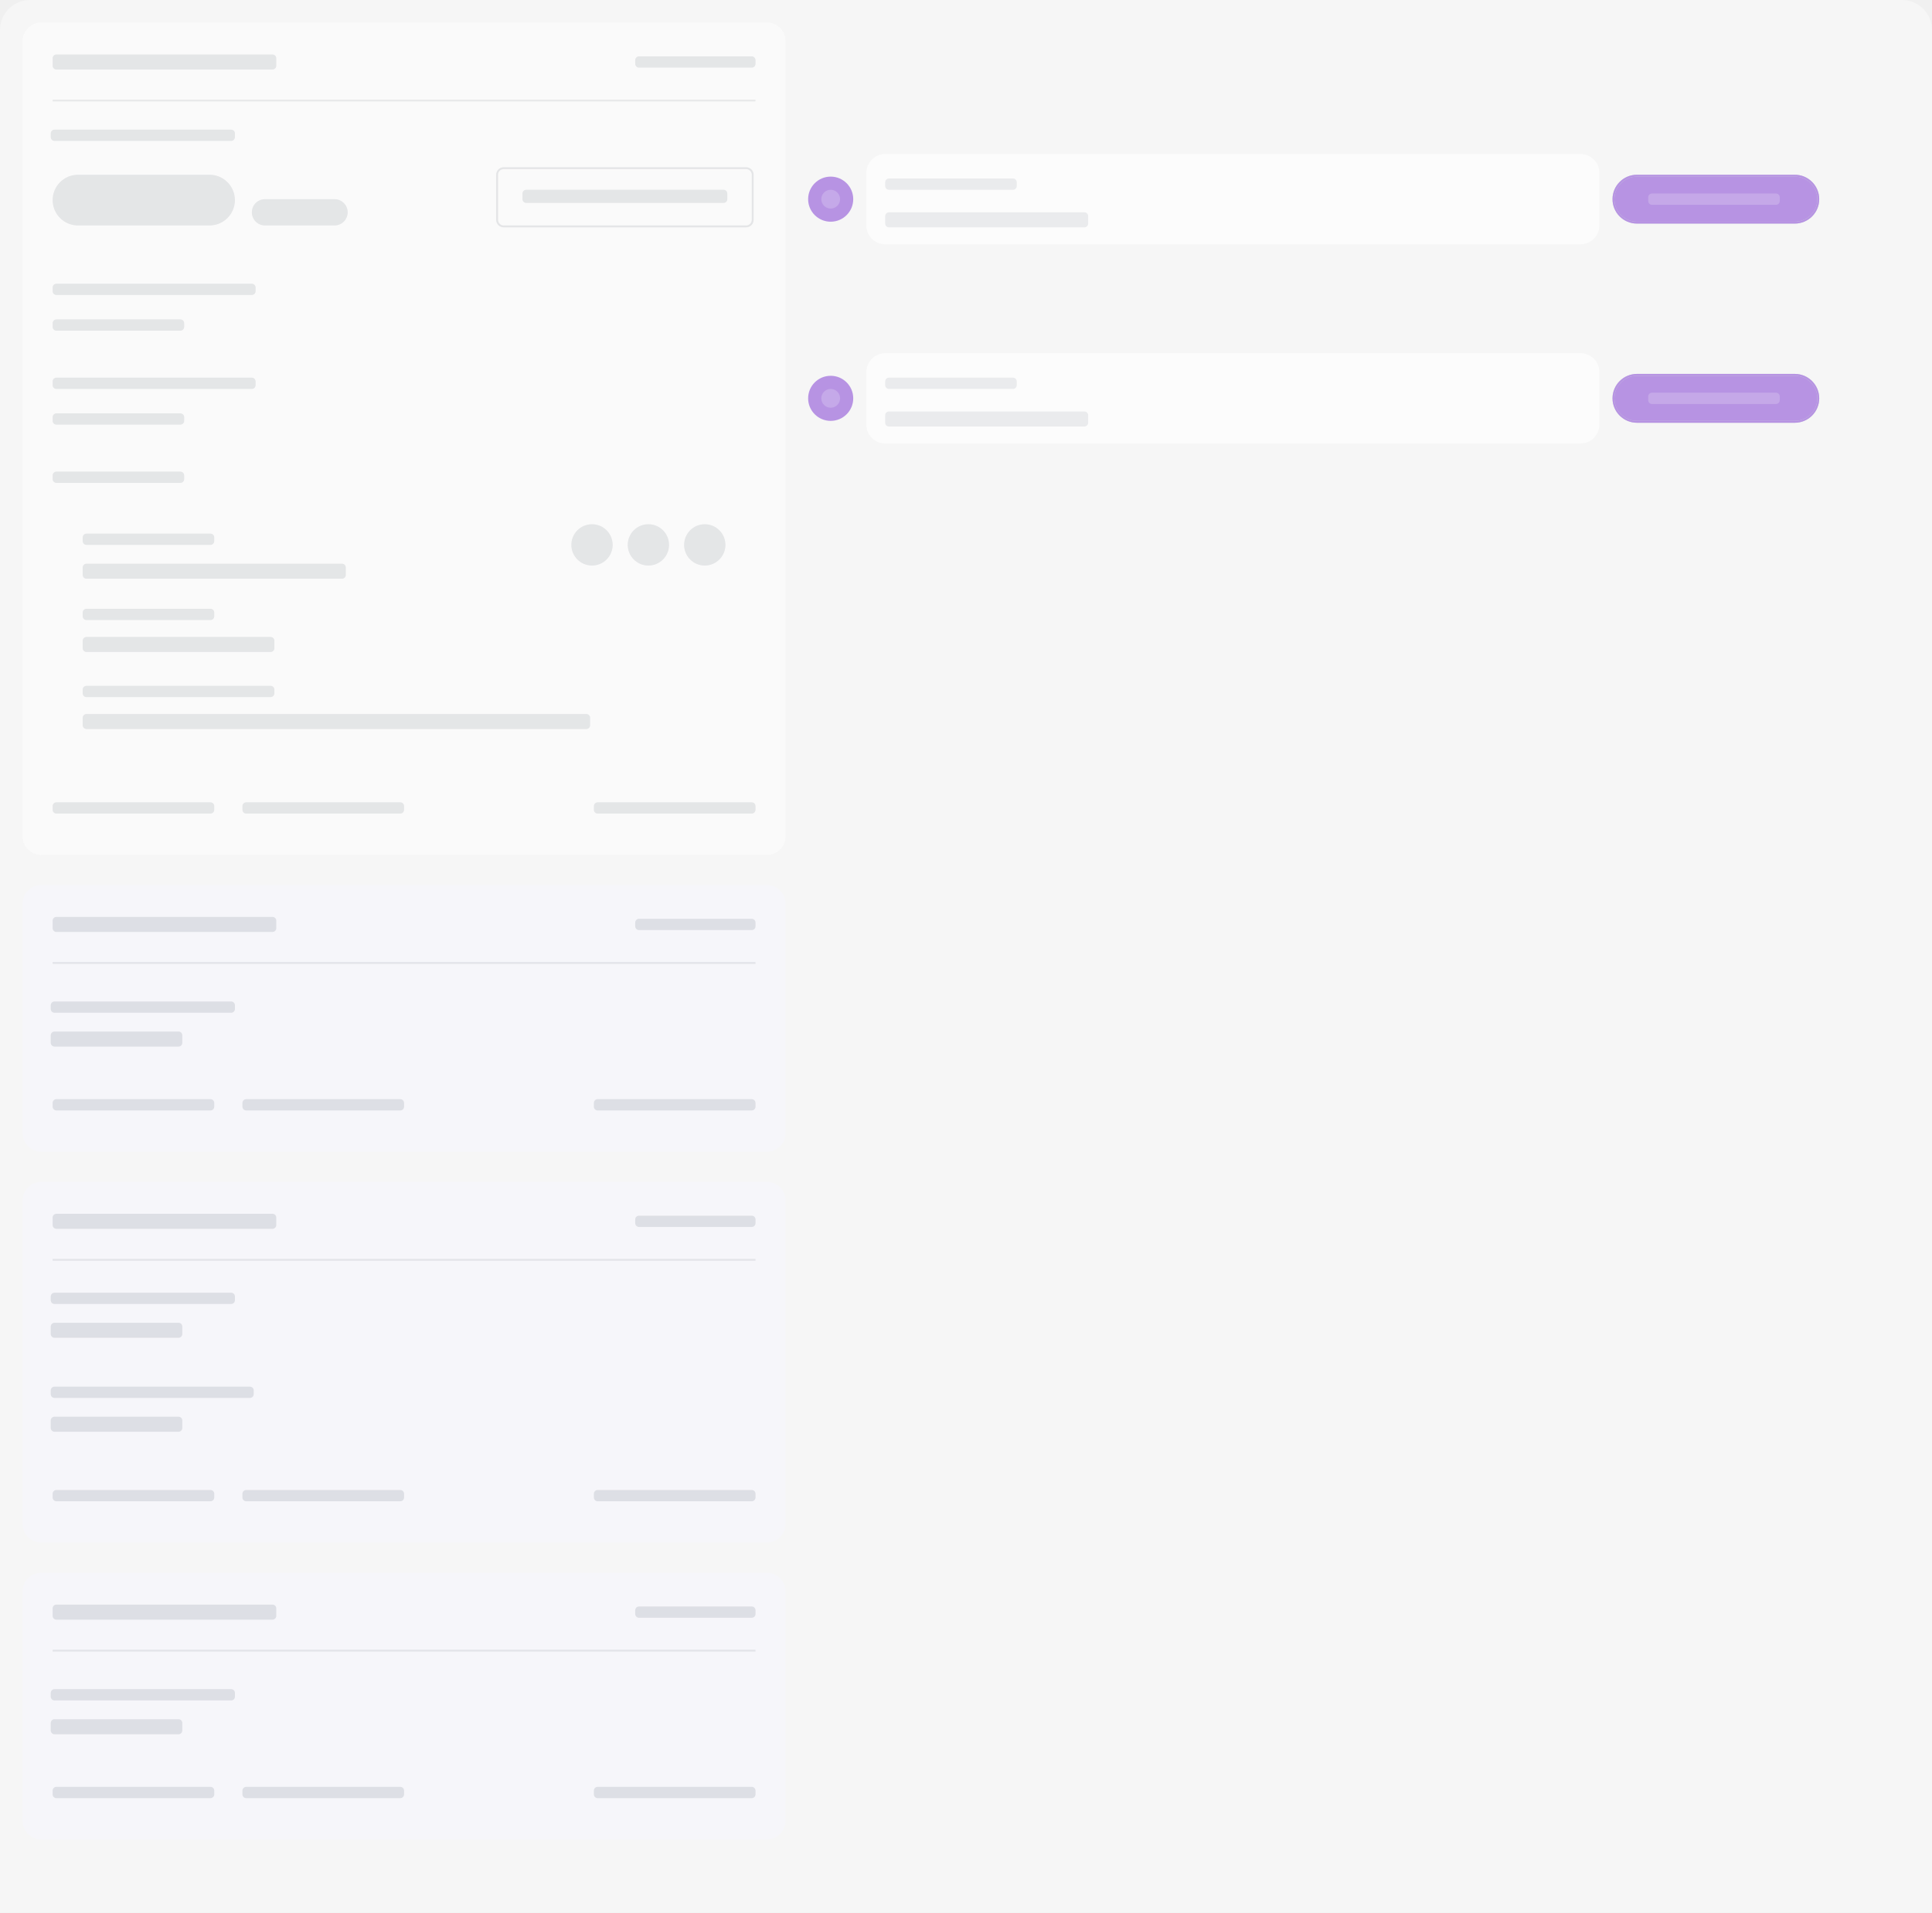
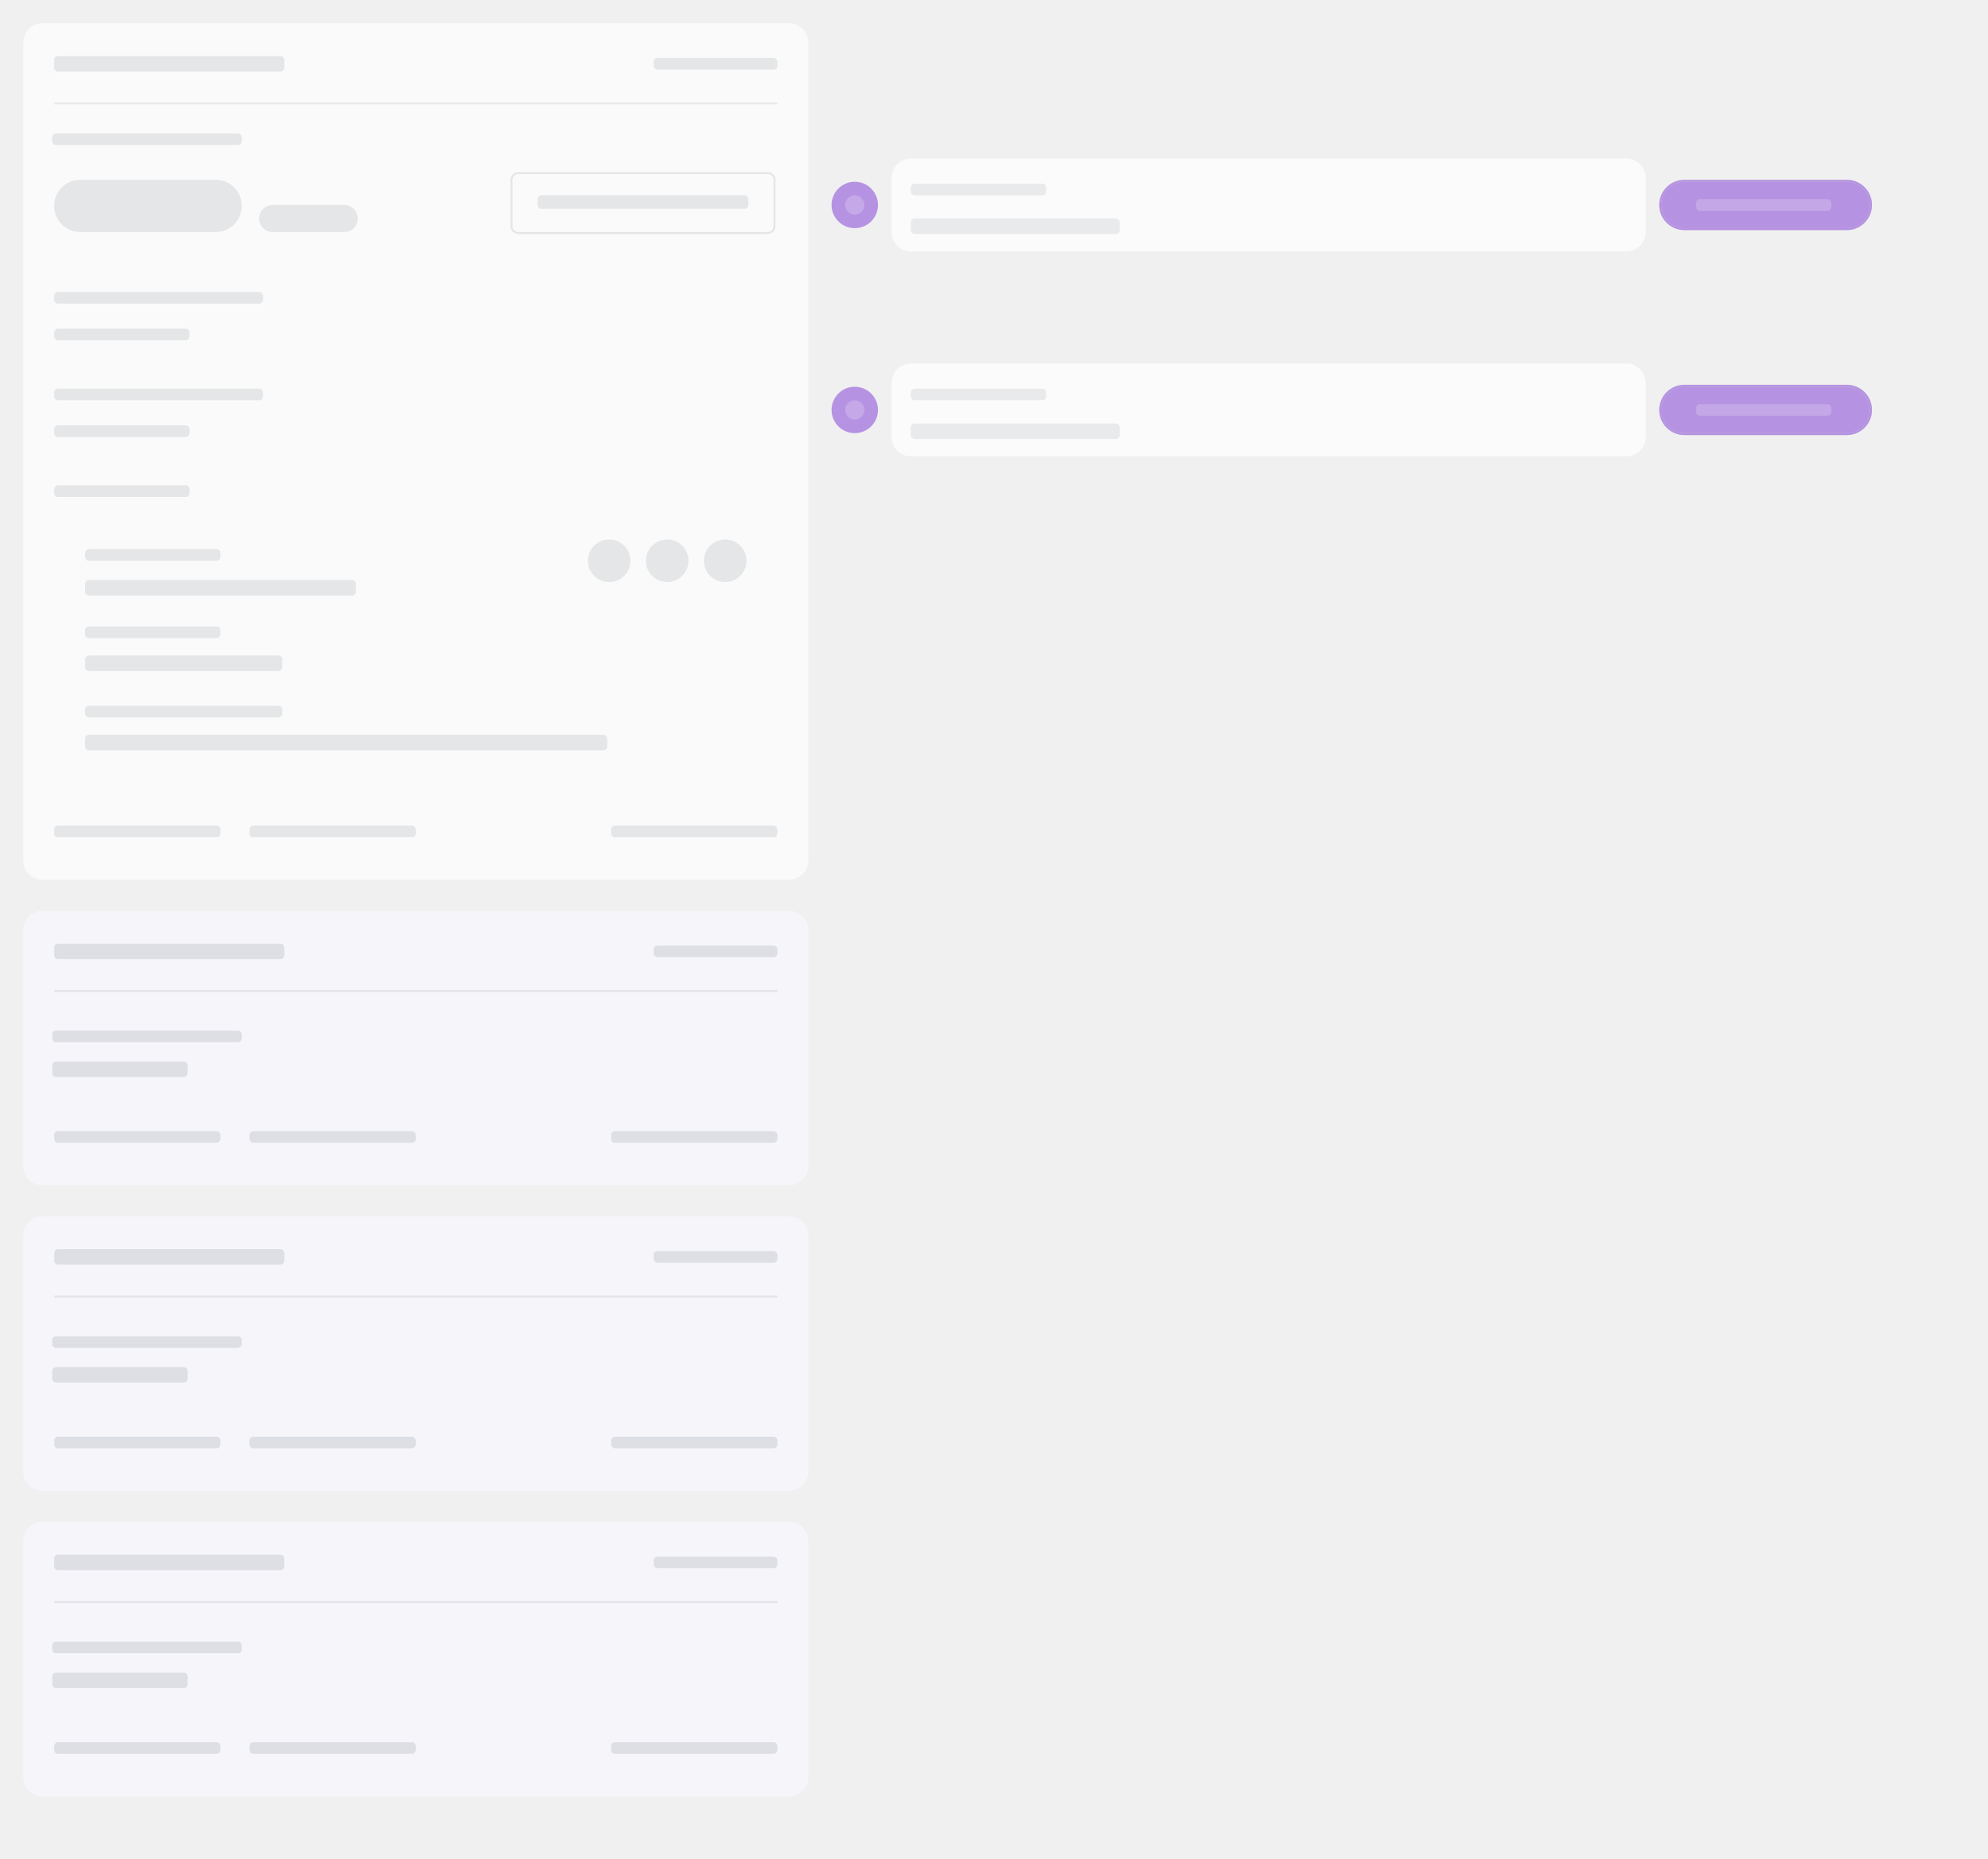
- <svg xmlns="http://www.w3.org/2000/svg" width="1028" height="1018" viewBox="0 0 1028 1018" fill="none">
-   <g clip-path="url(#clip0_2232_307576)">
-     <g filter="url(#filter0_b_2232_307576)">
-       <path d="M0 16C0 7.163 7.163 0 16 0H1012C1020.84 0 1028 7.163 1028 16V1018H0V16Z" fill="white" fill-opacity="0.4" />
+ <svg xmlns="http://www.w3.org/2000/svg" width="1028" height="961" viewBox="0 0 1028 961" fill="none">
+   <g opacity="0.9">
+     <rect x="12" y="12" width="406" height="443" rx="10" fill="#FBFBFB" />
+     <rect opacity="0.15" x="28" y="29" width="119" height="8" rx="2" fill="#525C69" />
+     <rect opacity="0.15" x="28" y="93" width="97" height="27" rx="13.5" fill="#525C69" />
+     <rect opacity="0.15" x="134" y="106" width="51" height="14" rx="7" fill="#525C69" />
+     <rect opacity="0.15" x="44" y="300" width="140" height="8" rx="2" fill="#525C69" />
+     <rect opacity="0.15" x="27" y="69" width="98" height="6" rx="2" fill="#525C69" />
+     <rect opacity="0.15" x="28" y="151" width="108" height="6" rx="2" fill="#525C69" />
+     <rect opacity="0.15" x="28" y="170" width="70" height="6" rx="2" fill="#525C69" />
+     <rect opacity="0.15" x="28" y="201" width="108" height="6" rx="2" fill="#525C69" />
+     <rect opacity="0.15" x="28" y="251" width="70" height="6" rx="2" fill="#525C69" />
+     <rect opacity="0.15" x="44" y="284" width="70" height="6" rx="2" fill="#525C69" />
+     <rect opacity="0.15" x="28" y="220" width="70" height="6" rx="2" fill="#525C69" />
+     <rect opacity="0.15" x="44" y="339" width="102" height="8" rx="2" fill="#525C69" />
+     <rect opacity="0.15" x="44" y="324" width="70" height="6" rx="2" fill="#525C69" />
+     <rect opacity="0.15" x="44" y="380" width="270" height="8" rx="2" fill="#525C69" />
+     <rect opacity="0.15" x="44" y="365" width="102" height="6" rx="2" fill="#525C69" />
+     <rect opacity="0.15" x="28" y="427" width="86" height="6" rx="2" fill="#525C69" />
+     <rect opacity="0.15" x="129" y="427" width="86" height="6" rx="2" fill="#525C69" />
+     <rect opacity="0.15" x="316" y="427" width="86" height="6" rx="2" fill="#525C69" />
+     <rect opacity="0.15" x="338" y="30" width="64" height="6" rx="2" fill="#525C69" />
+     <path d="M264.5 93C264.5 91.067 266.067 89.5 268 89.5H397C398.933 89.5 400.5 91.067 400.5 93V117C400.5 118.933 398.933 120.5 397 120.5H268C266.067 120.5 264.5 118.933 264.5 117V93Z" stroke="#525C69" stroke-opacity="0.15" />
+     <rect opacity="0.15" x="278" y="101" width="109" height="7" rx="2" fill="#525C69" />
+     <rect opacity="0.15" x="364" y="279" width="22" height="22" rx="11" fill="#525C69" />
+     <rect opacity="0.15" x="334" y="279" width="22" height="22" rx="11" fill="#525C69" />
+     <rect opacity="0.15" x="304" y="279" width="22" height="22" rx="11" fill="#525C69" />
+     <rect opacity="0.12" x="28" y="54" width="1" height="374" transform="rotate(-90 28 54)" fill="#525C69" />
+   </g>
+   <rect x="12" y="471" width="406" height="142" rx="10" fill="#F6F6FA" />
+   <rect opacity="0.15" x="28" y="488" width="119" height="8" rx="2" fill="#525C69" />
+   <rect opacity="0.15" x="27" y="533" width="98" height="6" rx="2" fill="#525C69" />
+   <rect opacity="0.15" x="27" y="549" width="70" height="8" rx="2" fill="#525C69" />
+   <rect opacity="0.15" x="338" y="489" width="64" height="6" rx="2" fill="#525C69" />
+   <rect opacity="0.12" x="28" y="513" width="1" height="374" transform="rotate(-90 28 513)" fill="#525C69" />
+   <rect opacity="0.15" x="28" y="585" width="86" height="6" rx="2" fill="#525C69" />
+   <rect opacity="0.15" x="129" y="585" width="86" height="6" rx="2" fill="#525C69" />
+   <rect opacity="0.15" x="316" y="585" width="86" height="6" rx="2" fill="#525C69" />
+   <rect x="12" y="629" width="406" height="142" rx="10" fill="#F6F6FA" />
+   <rect opacity="0.15" x="28" y="646" width="119" height="8" rx="2" fill="#525C69" />
+   <rect opacity="0.15" x="27" y="691" width="98" height="6" rx="2" fill="#525C69" />
+   <rect opacity="0.15" x="27" y="707" width="70" height="8" rx="2" fill="#525C69" />
+   <rect opacity="0.15" x="338" y="647" width="64" height="6" rx="2" fill="#525C69" />
+   <rect opacity="0.12" x="28" y="671" width="1" height="374" transform="rotate(-90 28 671)" fill="#525C69" />
+   <rect opacity="0.15" x="28" y="743" width="86" height="6" rx="2" fill="#525C69" />
+   <rect opacity="0.15" x="129" y="743" width="86" height="6" rx="2" fill="#525C69" />
+   <rect opacity="0.15" x="316" y="743" width="86" height="6" rx="2" fill="#525C69" />
+   <rect x="12" y="787" width="406" height="142" rx="10" fill="#F6F6FA" />
+   <rect opacity="0.15" x="28" y="804" width="119" height="8" rx="2" fill="#525C69" />
+   <rect opacity="0.15" x="27" y="849" width="98" height="6" rx="2" fill="#525C69" />
+   <rect opacity="0.15" x="27" y="865" width="70" height="8" rx="2" fill="#525C69" />
+   <rect opacity="0.15" x="338" y="805" width="64" height="6" rx="2" fill="#525C69" />
+   <rect opacity="0.12" x="28" y="829" width="1" height="374" transform="rotate(-90 28 829)" fill="#525C69" />
+   <rect opacity="0.15" x="28" y="901" width="86" height="6" rx="2" fill="#525C69" />
+   <rect opacity="0.15" x="129" y="901" width="86" height="6" rx="2" fill="#525C69" />
+   <rect opacity="0.15" x="316" y="901" width="86" height="6" rx="2" fill="#525C69" />
+   <rect x="430" y="200" width="24" height="24" rx="12" fill="#A77BDE" fill-opacity="0.8" />
+   <g opacity="0.2">
+     <rect x="437" y="207" width="10" height="10" rx="5" fill="white" />
+   </g>
+   <g opacity="0.8">
+     <g clip-path="url(#clip0_2519_311293)">
+       <rect x="858.5" y="199.5" width="109" height="25" rx="12.5" fill="#A77BDE" stroke="#C6CDD3" />
+       <rect opacity="0.2" x="877" y="209" width="70" height="6" rx="2" fill="white" />
    </g>
-     <g opacity="0.9">
-       <rect x="12" y="12" width="406" height="443" rx="10" fill="#FBFBFB" />
-       <rect opacity="0.15" x="28" y="29" width="119" height="8" rx="2" fill="#525C69" />
-       <rect opacity="0.15" x="28" y="93" width="97" height="27" rx="13.5" fill="#525C69" />
-       <rect opacity="0.15" x="134" y="106" width="51" height="14" rx="7" fill="#525C69" />
-       <rect opacity="0.15" x="44" y="300" width="140" height="8" rx="2" fill="#525C69" />
-       <rect opacity="0.15" x="27" y="69" width="98" height="6" rx="2" fill="#525C69" />
-       <rect opacity="0.15" x="28" y="151" width="108" height="6" rx="2" fill="#525C69" />
-       <rect opacity="0.15" x="28" y="170" width="70" height="6" rx="2" fill="#525C69" />
-       <rect opacity="0.15" x="28" y="201" width="108" height="6" rx="2" fill="#525C69" />
-       <rect opacity="0.15" x="28" y="251" width="70" height="6" rx="2" fill="#525C69" />
-       <rect opacity="0.15" x="44" y="284" width="70" height="6" rx="2" fill="#525C69" />
-       <rect opacity="0.15" x="28" y="220" width="70" height="6" rx="2" fill="#525C69" />
-       <rect opacity="0.15" x="44" y="339" width="102" height="8" rx="2" fill="#525C69" />
-       <rect opacity="0.15" x="44" y="324" width="70" height="6" rx="2" fill="#525C69" />
-       <rect opacity="0.15" x="44" y="380" width="270" height="8" rx="2" fill="#525C69" />
-       <rect opacity="0.15" x="44" y="365" width="102" height="6" rx="2" fill="#525C69" />
-       <rect opacity="0.15" x="28" y="427" width="86" height="6" rx="2" fill="#525C69" />
-       <rect opacity="0.15" x="129" y="427" width="86" height="6" rx="2" fill="#525C69" />
-       <rect opacity="0.15" x="316" y="427" width="86" height="6" rx="2" fill="#525C69" />
-       <rect opacity="0.15" x="338" y="30" width="64" height="6" rx="2" fill="#525C69" />
-       <path d="M264.5 93C264.5 91.067 266.067 89.5 268 89.5H397C398.933 89.5 400.5 91.067 400.5 93V117C400.5 118.933 398.933 120.5 397 120.5H268C266.067 120.5 264.5 118.933 264.5 117V93Z" stroke="#525C69" stroke-opacity="0.15" />
-       <rect opacity="0.15" x="278" y="101" width="109" height="7" rx="2" fill="#525C69" />
-       <rect opacity="0.15" x="364" y="279" width="22" height="22" rx="11" fill="#525C69" />
-       <rect opacity="0.15" x="334" y="279" width="22" height="22" rx="11" fill="#525C69" />
-       <rect opacity="0.15" x="304" y="279" width="22" height="22" rx="11" fill="#525C69" />
-       <rect opacity="0.12" x="28" y="54" width="1" height="374" transform="rotate(-90 28 54)" fill="#525C69" />
+     <rect x="858.5" y="199.5" width="109" height="25" rx="12.5" stroke="#A77BDE" />
+   </g>
+   <g opacity="0.7">
+     <rect x="461" y="188" width="390" height="48" rx="10" fill="white" />
+     <rect opacity="0.15" x="471" y="201" width="70" height="6" rx="2" fill="#525C69" />
+     <rect opacity="0.15" x="471" y="219" width="108" height="8" rx="2" fill="#525C69" />
+   </g>
+   <rect x="430" y="94" width="24" height="24" rx="12" fill="#A77BDE" fill-opacity="0.8" />
+   <g opacity="0.2">
+     <rect x="437" y="101" width="10" height="10" rx="5" fill="white" />
+   </g>
+   <g opacity="0.8">
+     <g clip-path="url(#clip1_2519_311293)">
+       <rect x="858.5" y="93.5" width="109" height="25" rx="12.5" fill="#A77BDE" stroke="#C6CDD3" />
+       <rect opacity="0.2" x="877" y="103" width="70" height="6" rx="2" fill="white" />
    </g>
-     <rect x="12" y="471" width="406" height="142" rx="10" fill="#F6F6FA" />
-     <rect opacity="0.15" x="28" y="488" width="119" height="8" rx="2" fill="#525C69" />
-     <rect opacity="0.15" x="27" y="533" width="98" height="6" rx="2" fill="#525C69" />
-     <rect opacity="0.15" x="27" y="549" width="70" height="8" rx="2" fill="#525C69" />
-     <rect opacity="0.15" x="338" y="489" width="64" height="6" rx="2" fill="#525C69" />
-     <rect opacity="0.12" x="28" y="513" width="1" height="374" transform="rotate(-90 28 513)" fill="#525C69" />
-     <rect opacity="0.15" x="28" y="585" width="86" height="6" rx="2" fill="#525C69" />
-     <rect opacity="0.15" x="129" y="585" width="86" height="6" rx="2" fill="#525C69" />
-     <rect opacity="0.15" x="316" y="585" width="86" height="6" rx="2" fill="#525C69" />
-     <rect x="12" y="629" width="406" height="192" rx="10" fill="#F6F6FA" />
-     <rect opacity="0.15" x="28" y="646" width="119" height="8" rx="2" fill="#525C69" />
-     <rect opacity="0.15" x="27" y="688" width="98" height="6" rx="2" fill="#525C69" />
-     <rect opacity="0.15" x="27" y="704" width="70" height="8" rx="2" fill="#525C69" />
-     <rect opacity="0.15" x="27" y="738" width="108" height="6" rx="2" fill="#525C69" />
-     <rect opacity="0.15" x="27" y="754" width="70" height="8" rx="2" fill="#525C69" />
-     <rect opacity="0.15" x="338" y="647" width="64" height="6" rx="2" fill="#525C69" />
-     <rect opacity="0.12" x="28" y="671" width="1" height="374" transform="rotate(-90 28 671)" fill="#525C69" />
-     <rect opacity="0.15" x="28" y="793" width="86" height="6" rx="2" fill="#525C69" />
-     <rect opacity="0.15" x="129" y="793" width="86" height="6" rx="2" fill="#525C69" />
-     <rect opacity="0.15" x="316" y="793" width="86" height="6" rx="2" fill="#525C69" />
-     <rect x="12" y="837" width="406" height="142" rx="10" fill="#F6F6FA" />
-     <rect opacity="0.15" x="28" y="854" width="119" height="8" rx="2" fill="#525C69" />
-     <rect opacity="0.15" x="27" y="899" width="98" height="6" rx="2" fill="#525C69" />
-     <rect opacity="0.15" x="27" y="915" width="70" height="8" rx="2" fill="#525C69" />
-     <rect opacity="0.15" x="338" y="855" width="64" height="6" rx="2" fill="#525C69" />
-     <rect opacity="0.12" x="28" y="879" width="1" height="374" transform="rotate(-90 28 879)" fill="#525C69" />
-     <rect opacity="0.15" x="28" y="951" width="86" height="6" rx="2" fill="#525C69" />
-     <rect opacity="0.15" x="129" y="951" width="86" height="6" rx="2" fill="#525C69" />
-     <rect opacity="0.15" x="316" y="951" width="86" height="6" rx="2" fill="#525C69" />
-     <rect x="430" y="200" width="24" height="24" rx="12" fill="#A77BDE" fill-opacity="0.8" />
-     <g opacity="0.2">
-       <rect x="437" y="207" width="10" height="10" rx="5" fill="white" />
-     </g>
-     <g opacity="0.8">
-       <g clip-path="url(#clip1_2232_307576)">
-         <rect x="858.5" y="199.5" width="109" height="25" rx="12.5" fill="#A77BDE" stroke="#C6CDD3" />
-         <rect opacity="0.2" x="877" y="209" width="70" height="6" rx="2" fill="white" />
-       </g>
-       <rect x="858.5" y="199.5" width="109" height="25" rx="12.5" stroke="#A77BDE" />
-     </g>
-     <g opacity="0.7">
-       <rect x="461" y="188" width="390" height="48" rx="10" fill="white" />
-       <rect opacity="0.15" x="471" y="201" width="70" height="6" rx="2" fill="#525C69" />
-       <rect opacity="0.15" x="471" y="219" width="108" height="8" rx="2" fill="#525C69" />
-     </g>
-     <rect x="430" y="94" width="24" height="24" rx="12" fill="#A77BDE" fill-opacity="0.8" />
-     <g opacity="0.2">
-       <rect x="437" y="101" width="10" height="10" rx="5" fill="white" />
-     </g>
-     <g opacity="0.8">
-       <g clip-path="url(#clip2_2232_307576)">
-         <rect x="858.5" y="93.5" width="109" height="25" rx="12.5" fill="#A77BDE" stroke="#C6CDD3" />
-         <rect opacity="0.2" x="877" y="103" width="70" height="6" rx="2" fill="white" />
-       </g>
-       <rect x="858.5" y="93.5" width="109" height="25" rx="12.5" stroke="#A77BDE" />
-     </g>
-     <g opacity="0.7">
-       <rect x="461" y="82" width="390" height="48" rx="10" fill="white" />
-       <rect opacity="0.15" x="471" y="95" width="70" height="6" rx="2" fill="#525C69" />
-       <rect opacity="0.15" x="471" y="113" width="108" height="8" rx="2" fill="#525C69" />
-     </g>
+     <rect x="858.5" y="93.5" width="109" height="25" rx="12.5" stroke="#A77BDE" />
  </g>
-   <defs>
-     <filter id="filter0_b_2232_307576" x="-76.112" y="-76.112" width="1180.22" height="1170.22" filterUnits="userSpaceOnUse" color-interpolation-filters="sRGB">
-       <feFlood flood-opacity="0" result="BackgroundImageFix" />
-       <feGaussianBlur in="BackgroundImageFix" stdDeviation="38.056" />
-       <feComposite in2="SourceAlpha" operator="in" result="effect1_backgroundBlur_2232_307576" />
-       <feBlend mode="normal" in="SourceGraphic" in2="effect1_backgroundBlur_2232_307576" result="shape" />
-     </filter>
-     <clipPath id="clip0_2232_307576">
-       <rect width="1028" height="1018" fill="white" />
-     </clipPath>
-     <clipPath id="clip1_2232_307576">
-       <rect x="858" y="199" width="110" height="26" rx="13" fill="white" />
-     </clipPath>
-     <clipPath id="clip2_2232_307576">
-       <rect x="858" y="93" width="110" height="26" rx="13" fill="white" />
-     </clipPath>
-   </defs>
+   <g opacity="0.7">
+     <rect x="461" y="82" width="390" height="48" rx="10" fill="white" />
+     <rect opacity="0.15" x="471" y="95" width="70" height="6" rx="2" fill="#525C69" />
+     <rect opacity="0.15" x="471" y="113" width="108" height="8" rx="2" fill="#525C69" />
+   </g>
</svg>
